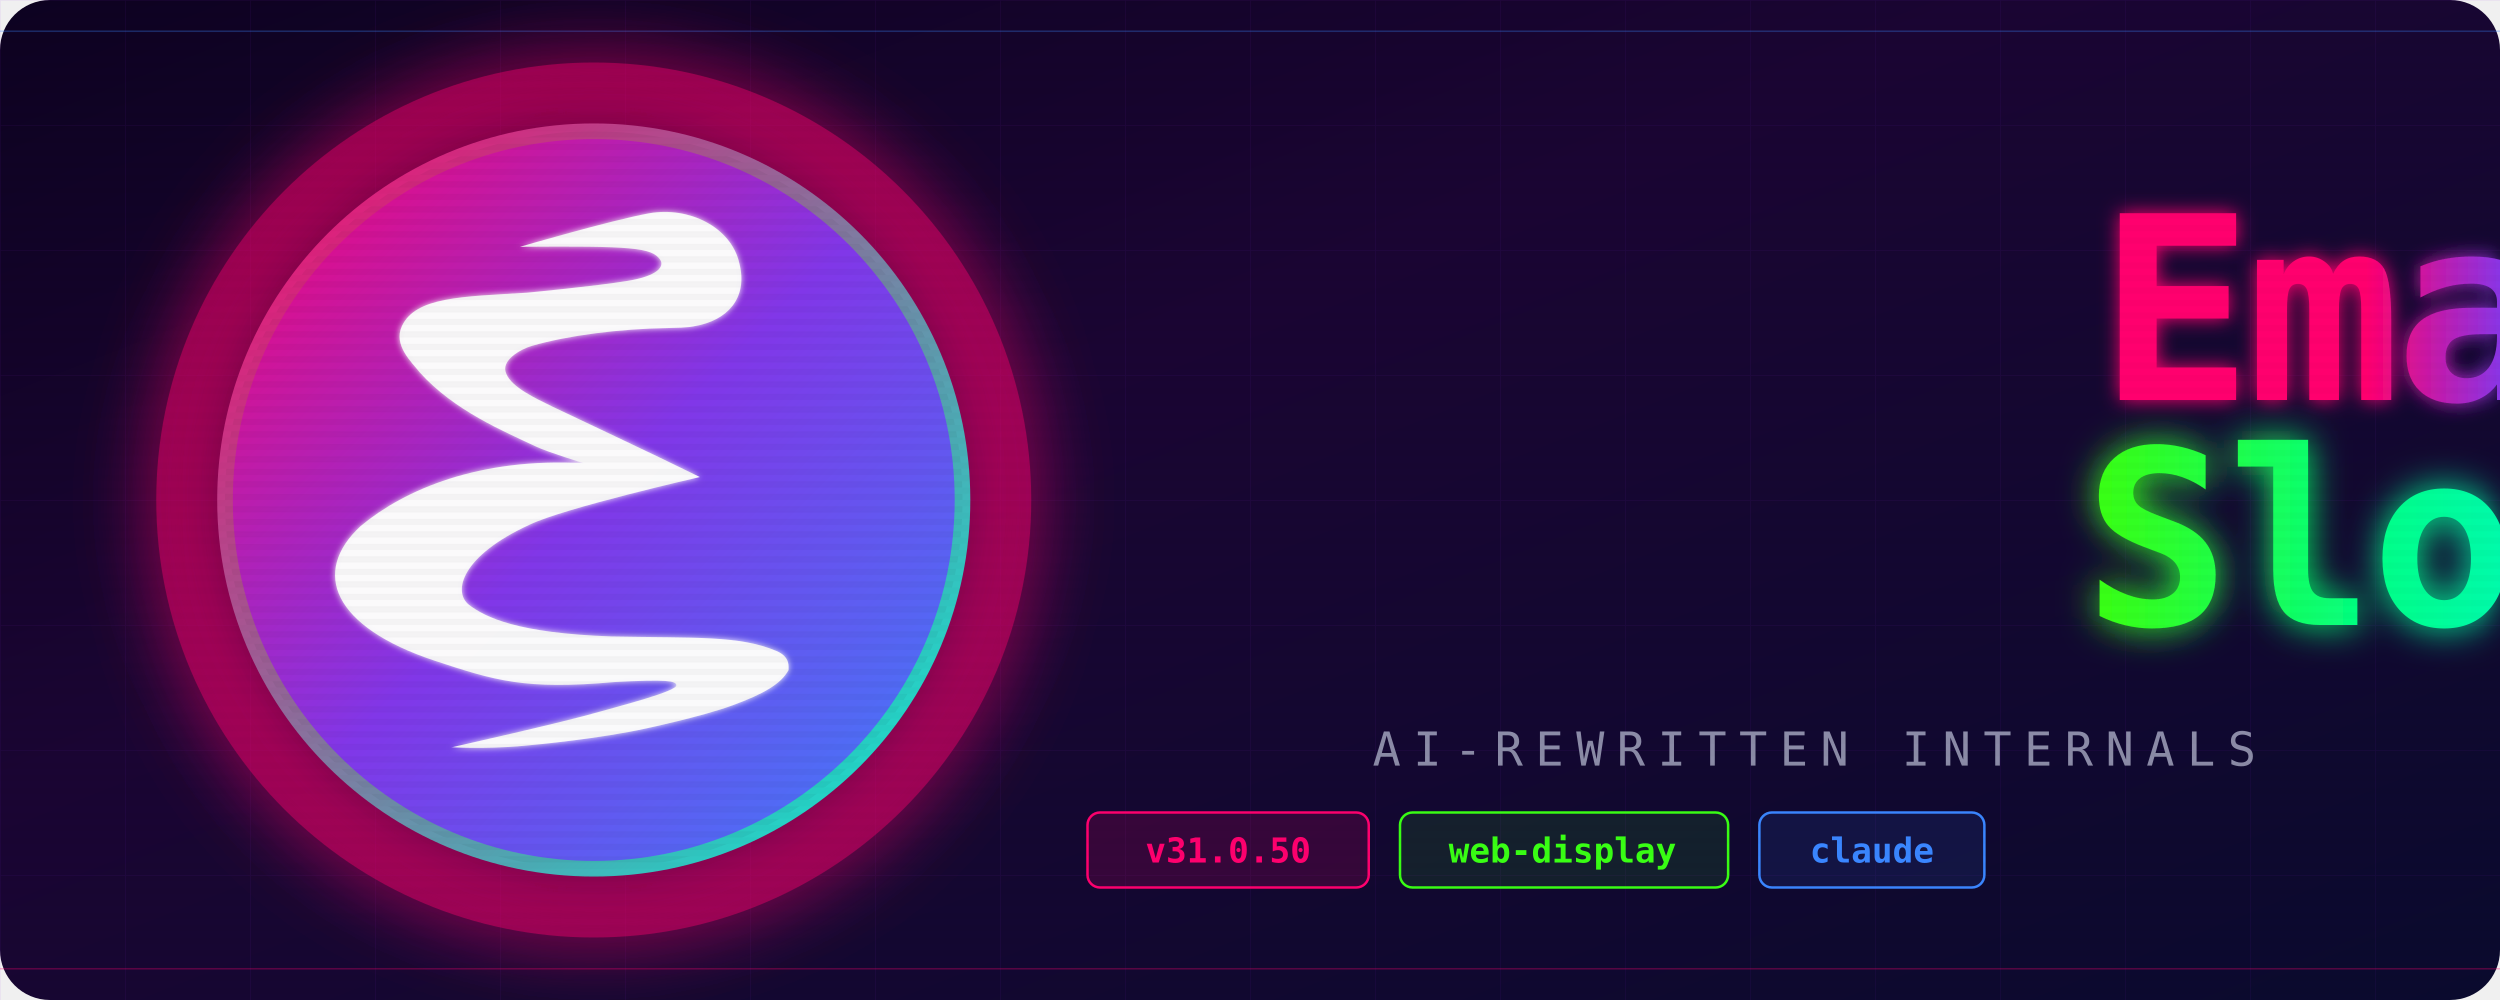
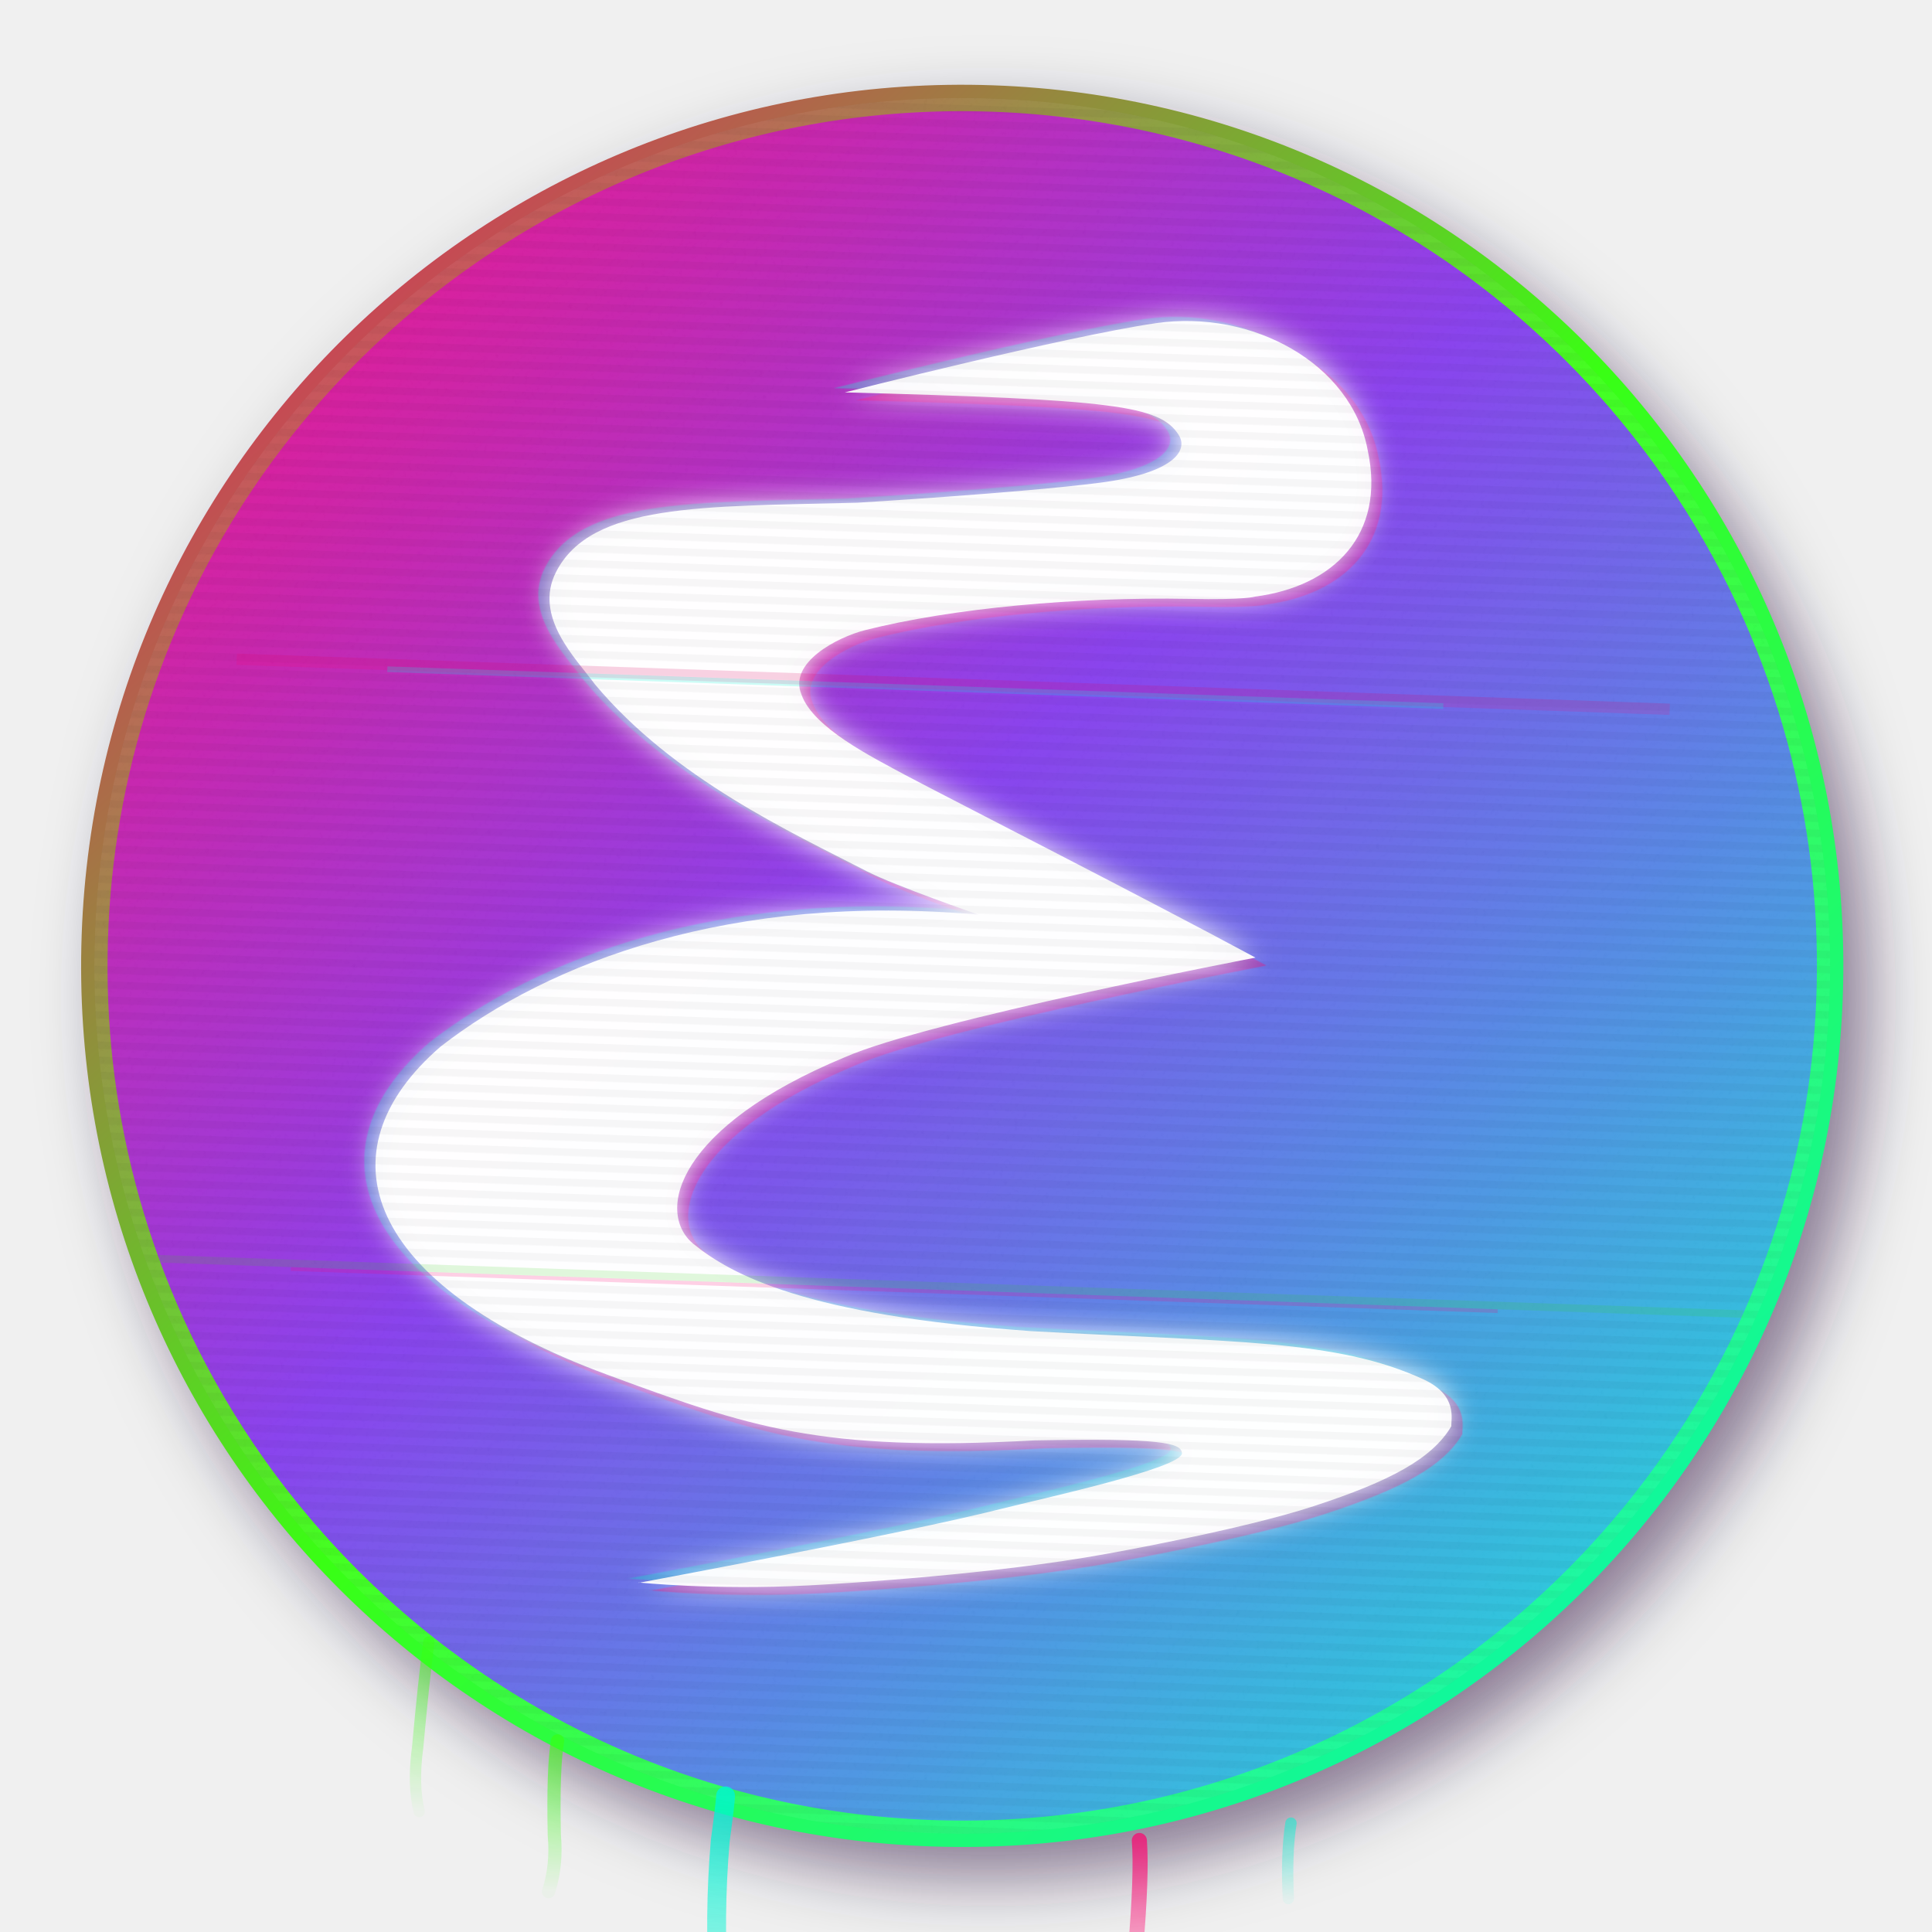
- <svg xmlns="http://www.w3.org/2000/svg" xml:space="preserve" viewBox="0 0 800 320" height="320" width="800">
+ <svg xmlns="http://www.w3.org/2000/svg" viewBox="0 0 512 512" height="512" width="512">
  <defs>
-     <linearGradient id="bgGrad" x1="0%" y1="0%" x2="100%" y2="100%">
-       <stop offset="0%" style="stop-color:#0d0221;stop-opacity:1" />
-       <stop offset="40%" style="stop-color:#1a0533;stop-opacity:1" />
-       <stop offset="100%" style="stop-color:#0a0a2e;stop-opacity:1" />
-     </linearGradient>
-     <radialGradient id="iconGlow" cx="50%" cy="50%" r="50%">
-       <stop offset="70%" style="stop-color:#ff006e;stop-opacity:0" />
-       <stop offset="100%" style="stop-color:#ff006e;stop-opacity:0.4" />
-     </radialGradient>
-     <linearGradient id="circleGrad" x1="0%" y1="0%" x2="100%" y2="100%">
-       <stop offset="0%" style="stop-color:#ff006e;stop-opacity:1" />
-       <stop offset="50%" style="stop-color:#8338ec;stop-opacity:1" />
-       <stop offset="100%" style="stop-color:#3a86ff;stop-opacity:1" />
-     </linearGradient>
-     <linearGradient id="circleStroke" x1="0%" y1="0%" x2="100%" y2="100%">
-       <stop offset="0%" style="stop-color:#ff006e;stop-opacity:1" />
-       <stop offset="100%" style="stop-color:#00f5d4;stop-opacity:1" />
-     </linearGradient>
-     <linearGradient id="textGrad" x1="0%" y1="0%" x2="100%" y2="0%">
+     <linearGradient id="slopCircle" x1="0%" y1="0%" x2="100%" y2="100%">
      <stop offset="0%" style="stop-color:#ff006e" />
-       <stop offset="35%" style="stop-color:#ff006e" />
-       <stop offset="55%" style="stop-color:#8338ec" />
-       <stop offset="100%" style="stop-color:#3a86ff" />
-     </linearGradient>
-     <linearGradient id="slopGrad" x1="0%" y1="0%" x2="100%" y2="0%">
-       <stop offset="0%" style="stop-color:#39ff14" />
-       <stop offset="50%" style="stop-color:#00ff87" />
+       <stop offset="45%" style="stop-color:#8338ec" />
      <stop offset="100%" style="stop-color:#00f5d4" />
    </linearGradient>
+     <linearGradient id="slopStroke" x1="0%" y1="0%" x2="100%" y2="100%">
+       <stop offset="0%" style="stop-color:#ff006e" />
+       <stop offset="50%" style="stop-color:#39ff14" />
+       <stop offset="100%" style="stop-color:#00f5d4" />
+     </linearGradient>
+     <radialGradient id="shadowGrad" cx="50%" cy="50%" r="50%">
+       <stop offset="80%" style="stop-color:#0d0221;stop-opacity:0.6" />
+       <stop offset="100%" style="stop-color:#0d0221;stop-opacity:0" />
+     </radialGradient>
+     <linearGradient id="dripGrad" x1="0%" y1="0%" x2="0%" y2="100%">
+       <stop offset="0%" style="stop-color:#00f5d4" />
+       <stop offset="100%" style="stop-color:#00f5d4;stop-opacity:0.1" />
+     </linearGradient>
+     <linearGradient id="dripGrad2" x1="0%" y1="0%" x2="0%" y2="100%">
+       <stop offset="0%" style="stop-color:#ff006e" />
+       <stop offset="100%" style="stop-color:#ff006e;stop-opacity:0.05" />
+     </linearGradient>
+     <linearGradient id="dripGrad3" x1="0%" y1="0%" x2="0%" y2="100%">
+       <stop offset="0%" style="stop-color:#39ff14" />
+       <stop offset="100%" style="stop-color:#39ff14;stop-opacity:0.05" />
+     </linearGradient>
    <filter id="neonGlow" x="-20%" y="-20%" width="140%" height="140%">
-       <feGaussianBlur stdDeviation="6" result="blur" />
+       <feGaussianBlur stdDeviation="4" result="blur" />
      <feMerge>
        <feMergeNode in="blur" />
        <feMergeNode in="SourceGraphic" />
      </feMerge>
    </filter>
-     <filter id="heavyGlow" x="-30%" y="-30%" width="160%" height="160%">
-       <feGaussianBlur stdDeviation="12" result="blur" />
-       <feMerge>
-         <feMergeNode in="blur" />
-         <feMergeNode in="blur" />
-         <feMergeNode in="SourceGraphic" />
-       </feMerge>
+     <filter id="shadowBlur" x="-30%" y="-30%" width="160%" height="160%">
+       <feGaussianBlur stdDeviation="9" />
    </filter>
-     <filter id="textGlow" x="-10%" y="-20%" width="120%" height="140%">
-       <feGaussianBlur stdDeviation="3" result="blur" />
-       <feMerge>
-         <feMergeNode in="blur" />
-         <feMergeNode in="SourceGraphic" />
-       </feMerge>
+     <filter id="chromaR" x="-5%" y="-5%" width="110%" height="110%">
+       <feOffset dx="3" dy="2" in="SourceGraphic" result="shifted" />
+       <feFlood flood-color="#ff006e" flood-opacity="0.35" result="color" />
+       <feComposite in="color" in2="shifted" operator="in" />
    </filter>
-     <filter id="subtleGlow" x="-10%" y="-10%" width="120%" height="120%">
-       <feGaussianBlur stdDeviation="2" result="blur" />
-       <feMerge>
-         <feMergeNode in="blur" />
-         <feMergeNode in="SourceGraphic" />
-       </feMerge>
+     <filter id="chromaB" x="-5%" y="-5%" width="110%" height="110%">
+       <feOffset dx="-3" dy="-1" in="SourceGraphic" result="shifted" />
+       <feFlood flood-color="#00f5d4" flood-opacity="0.3" result="color" />
+       <feComposite in="color" in2="shifted" operator="in" />
    </filter>
    <pattern id="scanlines" patternUnits="userSpaceOnUse" width="4" height="4">
-       <rect width="4" height="2" fill="rgba(0,0,0,0.15)" />
+       <rect width="4" height="2" fill="rgba(0,0,0,0.12)" />
    </pattern>
-     <pattern id="grid" patternUnits="userSpaceOnUse" width="40" height="40">
-       <path d="M 40 0 L 0 0 0 40" fill="none" stroke="rgba(138,43,226,0.08)" stroke-width="0.5" />
-     </pattern>
+     <filter id="noise" x="0%" y="0%" width="100%" height="100%">
+       <feTurbulence type="fractalNoise" baseFrequency="0.9" numOctaves="4" result="noise" />
+       <feColorMatrix type="saturate" values="0" in="noise" result="gray" />
+       <feBlend in="SourceGraphic" in2="gray" mode="overlay" result="blend" />
+       <feComposite in="blend" in2="SourceGraphic" operator="in" />
+     </filter>
+     <path id="quill" d="m 175,422.3 c 0,0 19.7,1.4 45.1,-0.8 10.3,-0.9 49.3,-4.7 78.5,-11.1 0,0 35.6,-7.6 54.6,-14.6 19.9,-7.3 30.8,-13.6 35.6,-22.4 -0.2,-1.8 1.5,-8.2 -7.7,-12.1 -23.5,-9.9 -50.7,-8.1 -104.6,-9.2 -59.8,-2.1 -79.7,-12.1 -90.3,-20.1 -10.2,-8.2 -5.1,-30.8 38.5,-50.7 21.9,-10.6 107.9,-30.2 107.9,-30.2 -28.9,-14.3 -82.9,-39.5 -94,-44.9 -9.7,-4.8 -25.3,-11.9 -28.7,-20.6 -3.8,-8.3 9,-15.5 16.2,-17.6 23.1,-6.7 55.8,-10.8 85.6,-11.3 14.9,-0.2 17.4,-1.2 17.4,-1.2 20.6,-3.4 34.2,-17.5 28.5,-39.9 -5.1,-22.8 -31.9,-36.2 -57.3,-31.6 -24,4.4 -81.7,21.2 -81.7,21.2 71.4,-0.6 83.4,0.6 88.7,8 3.2,4.4 -1.4,10.5 -20.5,13.6 -20.7,3.4 -63.8,7.5 -63.8,7.5 -41.3,2.5 -70.5,2.6 -79.2,21.1 -5.7,12.1 6.1,22.8 11.3,29.4 21.8,24.3 53.4,37.4 73.7,47 7.6,3.6 30.1,10.5 30.1,10.5 -65.9,-3.6 -113.4,16.6 -141.3,39.9 -31.5,29.2 -17.6,63.9 47,85.3 38.2,12.6 57.1,18.6 114,13.5 33.5,-1.8 38.8,-0.7 39.1,2 0.5,3.9 -37.2,13.5 -47.5,16.5 -26.2,7.6 -94.8,22.8 -95.2,22.9 z" />
  </defs>
-   <rect width="800" height="320" fill="url(#bgGrad)" rx="16" />
-   <rect width="800" height="320" fill="url(#grid)" />
-   <line x1="0" y1="310" x2="800" y2="310" stroke="#ff006e" stroke-width="0.5" opacity="0.3" />
-   <line x1="0" y1="10" x2="800" y2="10" stroke="#3a86ff" stroke-width="0.5" opacity="0.3" />
-   <g transform="translate(60, 30)">
-     <circle cx="130" cy="130" r="140" fill="url(#iconGlow)" filter="url(#heavyGlow)" />
-     <circle cx="130" cy="130" r="118" fill="url(#circleGrad)" stroke="url(#circleStroke)" stroke-width="5" />
-     <g transform="translate(-4, -4) scale(0.505)">
-       <path d="M 175,422 c 0,0 19.7,1.4 45.1,-0.8 10.3,-0.9 49.3,-4.7 78.5,-11.1 0,0 35.6,-7.6 54.6,-14.6 19.9,-7.3 30.8,-13.6 35.6,-22.4 -0.2,-1.8 1.5,-8.2 -7.7,-12.1 -23.5,-9.9 -50.7,-8.1 -104.6,-9.2 -59.8,-2.1 -79.7,-12.1 -90.3,-20.1 -10.2,-8.2 -5,-30.8 38.5,-50.7 21.9,-10.6 107.9,-30.2 107.9,-30.2 -28.9,-14.3 -82.9,-39.5 -94,-44.9 -9.7,-4.8 -25.3,-11.9 -28.7,-20.6 -3.8,-8.3 9,-15.5 16.2,-17.6 23.1,-6.7 55.8,-10.8 85.6,-11.3 14.9,-0.2 17.4,-1.2 17.4,-1.2 20.6,-3.4 34.2,-17.5 28.5,-39.9 -5.1,-22.8 -31.9,-36.2 -57.3,-31.6 -24,4.4 -81.7,21.2 -81.7,21.2 71.4,-0.6 83.4,0.6 88.7,8 3.2,4.4 -1.4,10.5 -20.5,13.6 -20.7,3.4 -63.8,7.5 -63.8,7.5 -41.3,2.5 -70.5,2.6 -79.2,21.1 -5.7,12.1 6.1,22.8 11.3,29.4 21.8,24.3 53.4,37.4 73.7,47 7.6,3.6 30.1,10.5 30.1,10.5 -65.9,-3.6 -113.4,16.6 -141.3,39.9 -31.5,29.2 -17.6,63.9 47,85.3 38.2,12.6 57.1,18.6 114,13.5 33.5,-1.8 38.8,-0.7 39.1,2 0.5,3.9 -37.2,13.5 -47.5,16.5 -26.2,7.6 -94.8,22.8 -95.2,22.9 z" fill="#ffffff" fill-opacity="0.95" filter="url(#subtleGlow)" />
-     </g>
-     <circle cx="130" cy="130" r="118" fill="url(#scanlines)" opacity="0.3" />
+   <g transform="rotate(2, 256, 256)">
+     <ellipse cx="262" cy="264" rx="233" ry="233" style="fill:#1a0533;opacity:0.5;filter:url(#shadowBlur)" />
+     <ellipse cx="255" cy="256" rx="230" ry="230" style="fill:url(#slopCircle);stroke:url(#slopStroke);stroke-width:7" />
+     <ellipse cx="255" cy="256" rx="230" ry="230" style="fill:white;opacity:0.06;filter:url(#noise)" />
+     <use href="#quill" filter="url(#chromaR)" />
+     <use href="#quill" filter="url(#chromaB)" />
+     <use href="#quill" style="fill:#ffffff;fill-opacity:0.95" filter="url(#neonGlow)" />
+     <ellipse cx="255" cy="256" rx="230" ry="230" style="fill:url(#scanlines);opacity:0.25" />
+     <path d="M 200,478 Q 200,480 199,490 Q 198,510 200,530 Q 201,545 199,555 Q 198,562 200,560" stroke="url(#dripGrad)" stroke-width="5" fill="none" stroke-linecap="round" opacity="0.8" />
+     <path d="M 310,486 Q 311,495 310,515 Q 309,528 311,535" stroke="url(#dripGrad2)" stroke-width="4" fill="none" stroke-linecap="round" opacity="0.7" />
+     <path d="M 155,465 Q 154,472 155,490 Q 156,498 154,505" stroke="url(#dripGrad3)" stroke-width="3.5" fill="none" stroke-linecap="round" opacity="0.65" />
+     <path d="M 350,480 Q 349,488 350,500" stroke="url(#dripGrad)" stroke-width="3" fill="none" stroke-linecap="round" opacity="0.5" />
+     <path d="M 120,440 Q 119,450 118,468 Q 117,478 119,485" stroke="url(#dripGrad3)" stroke-width="3" fill="none" stroke-linecap="round" opacity="0.55" />
+     <rect x="60" y="180" width="380" height="3" fill="#ff006e" opacity="0.15" />
+     <rect x="100" y="182" width="280" height="1.5" fill="#00f5d4" opacity="0.2" />
+     <rect x="45" y="340" width="420" height="2" fill="#39ff14" opacity="0.12" />
+     <rect x="80" y="342" width="320" height="1" fill="#ff006e" opacity="0.18" />
  </g>
-   <g transform="translate(340, 0)">
-     <text x="0" y="128" font-family="'SF Mono', 'Fira Code', 'JetBrains Mono', 'Cascadia Code', 'Consolas', monospace" font-size="82" font-weight="900" fill="url(#textGrad)" filter="url(#textGlow)" letter-spacing="-2">
-       Emacs
-     </text>
-     <text x="5" y="200" font-family="'SF Mono', 'Fira Code', 'JetBrains Mono', 'Cascadia Code', 'Consolas', monospace" font-size="78" font-weight="900" fill="url(#slopGrad)" filter="url(#neonGlow)" letter-spacing="-1">
-       Slop
-     </text>
-     <text x="8" y="245" font-family="'SF Mono', 'Fira Code', 'JetBrains Mono', 'Cascadia Code', 'Consolas', monospace" font-size="15" fill="#8b8ba7" letter-spacing="4" font-weight="400">
-       AI-REWRITTEN INTERNALS
-     </text>
-     <g transform="translate(8, 260)">
-       <rect width="90" height="24" rx="4" fill="rgba(255,0,110,0.15)" stroke="#ff006e" stroke-width="0.8" />
-       <text x="45" y="16" font-family="'SF Mono', monospace" font-size="11" fill="#ff006e" text-anchor="middle" font-weight="600">v31.0.50</text>
-     </g>
-     <g transform="translate(108, 260)">
-       <rect width="105" height="24" rx="4" fill="rgba(57,255,20,0.1)" stroke="#39ff14" stroke-width="0.8" />
-       <text x="52" y="16" font-family="'SF Mono', monospace" font-size="11" fill="#39ff14" text-anchor="middle" font-weight="600">web-display</text>
-     </g>
-     <g transform="translate(223, 260)">
-       <rect width="72" height="24" rx="4" fill="rgba(58,134,255,0.1)" stroke="#3a86ff" stroke-width="0.8" />
-       <text x="36" y="16" font-family="'SF Mono', monospace" font-size="11" fill="#3a86ff" text-anchor="middle" font-weight="600">claude</text>
-     </g>
-   </g>
-   <rect width="800" height="320" fill="url(#scanlines)" opacity="0.1" rx="16" />
</svg>
